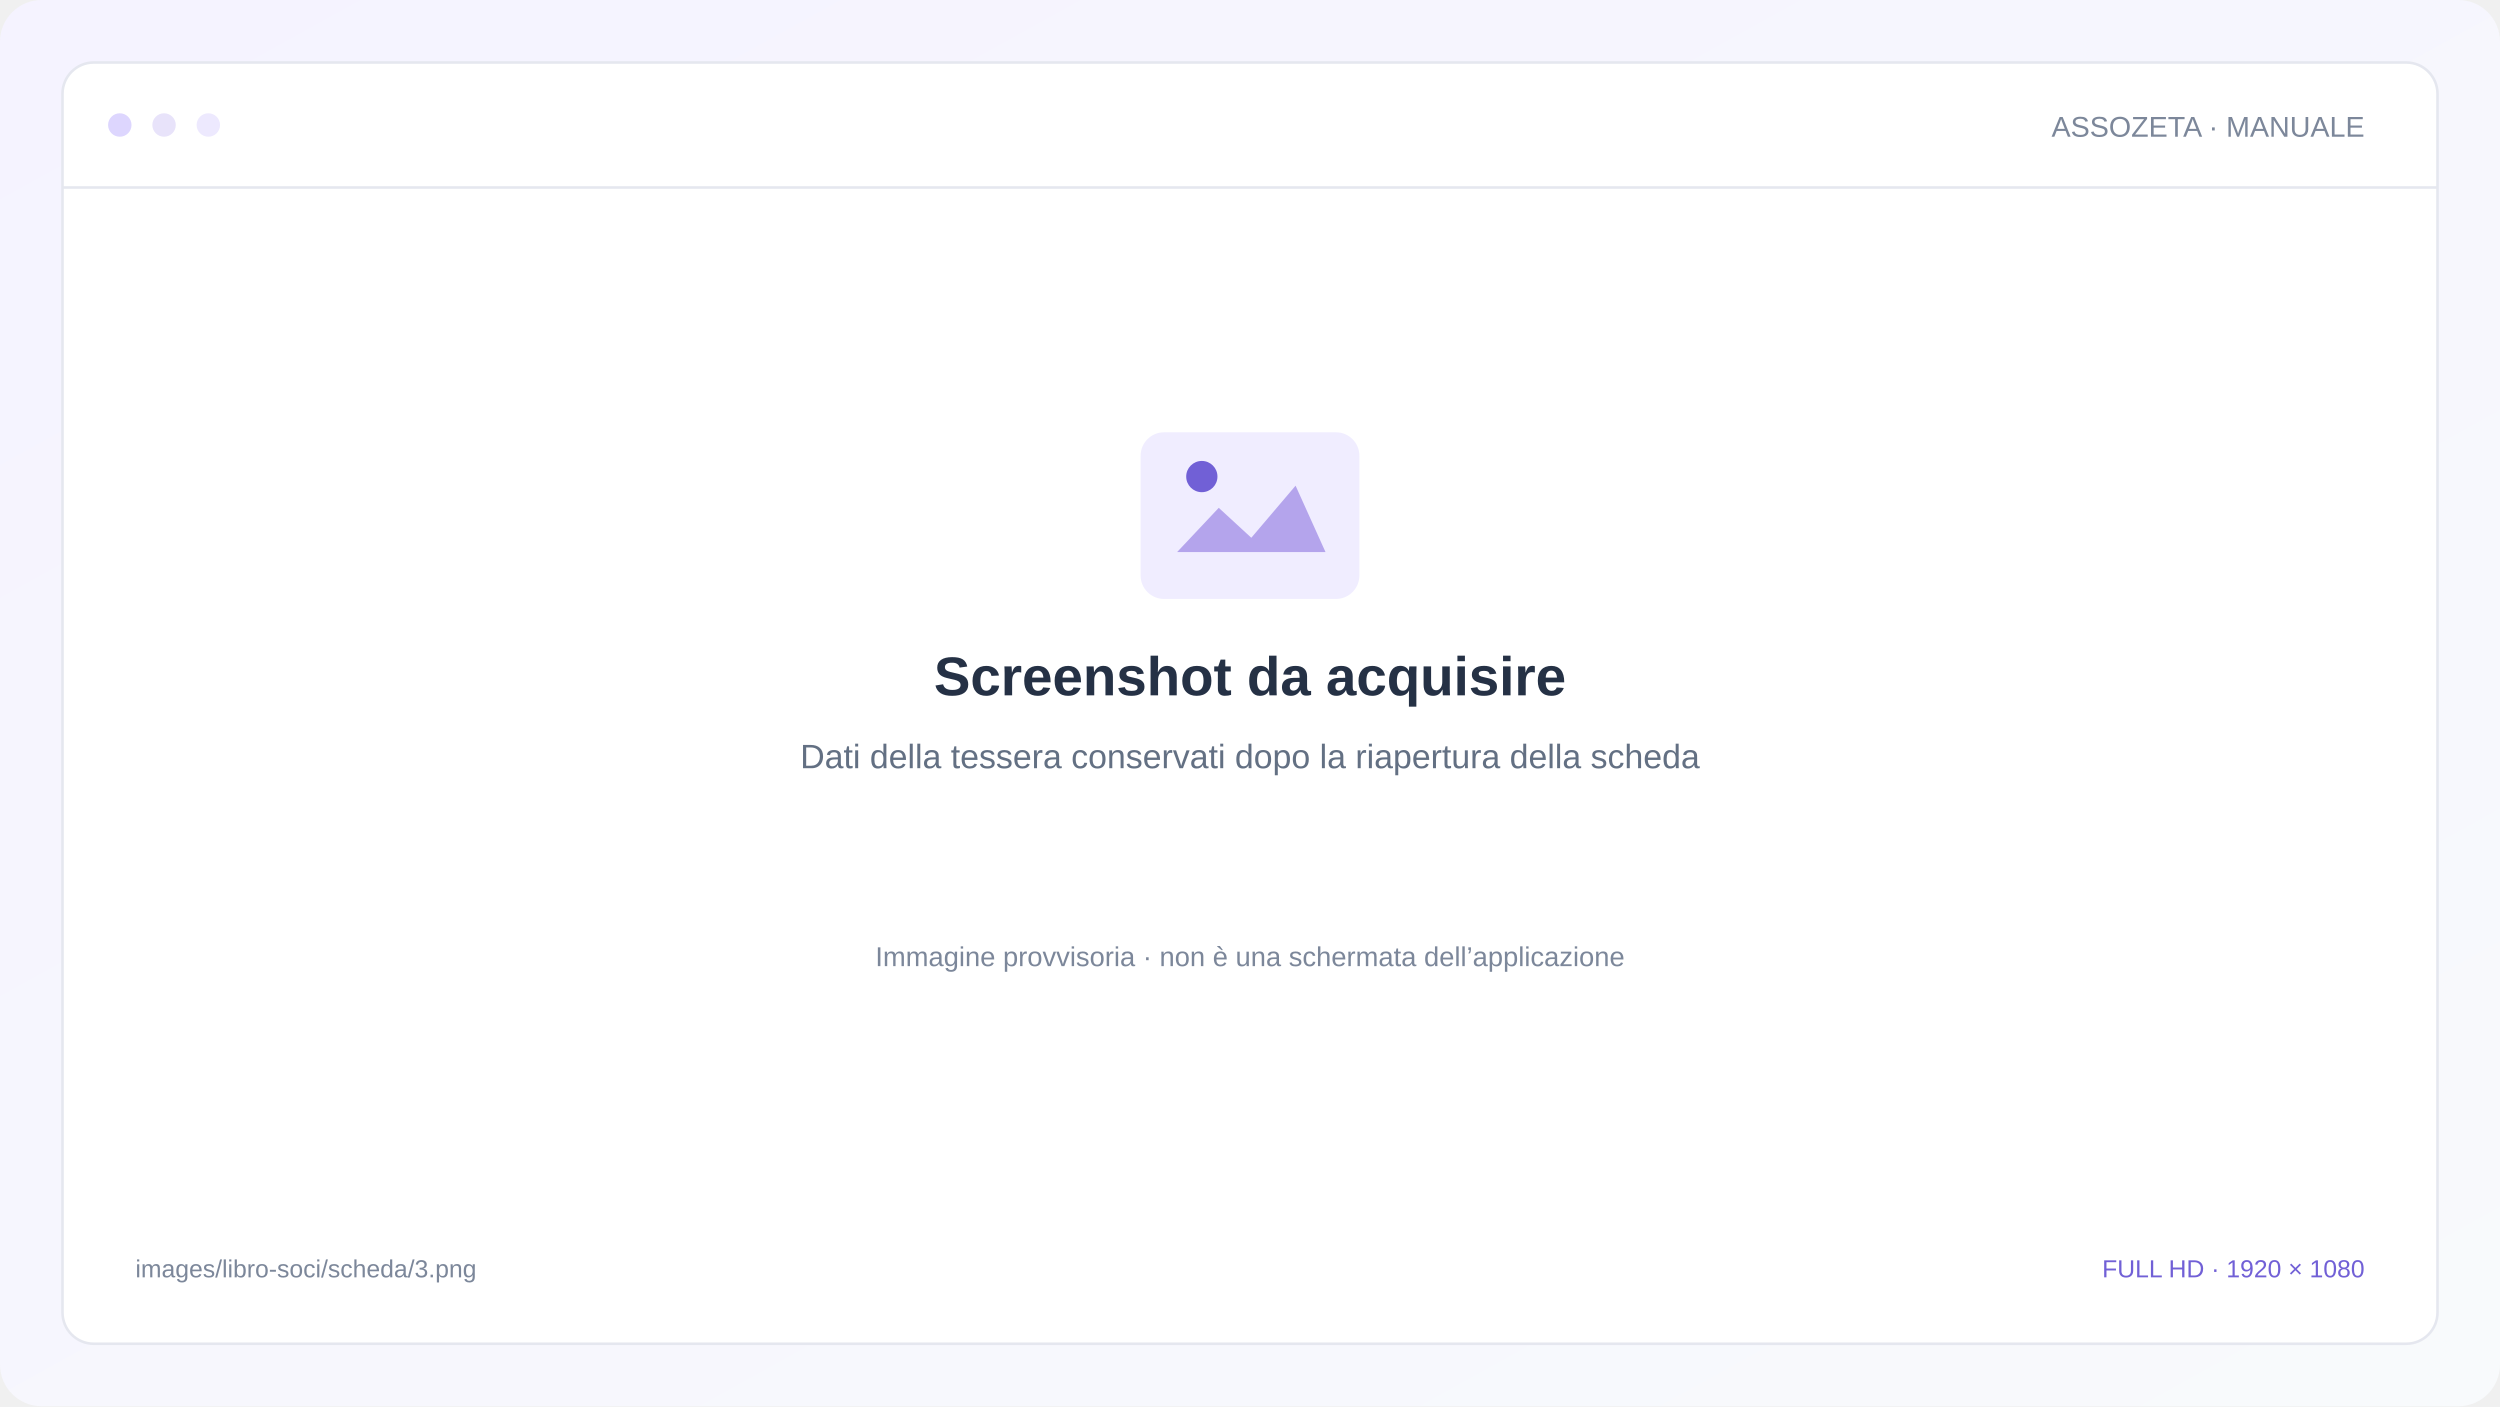
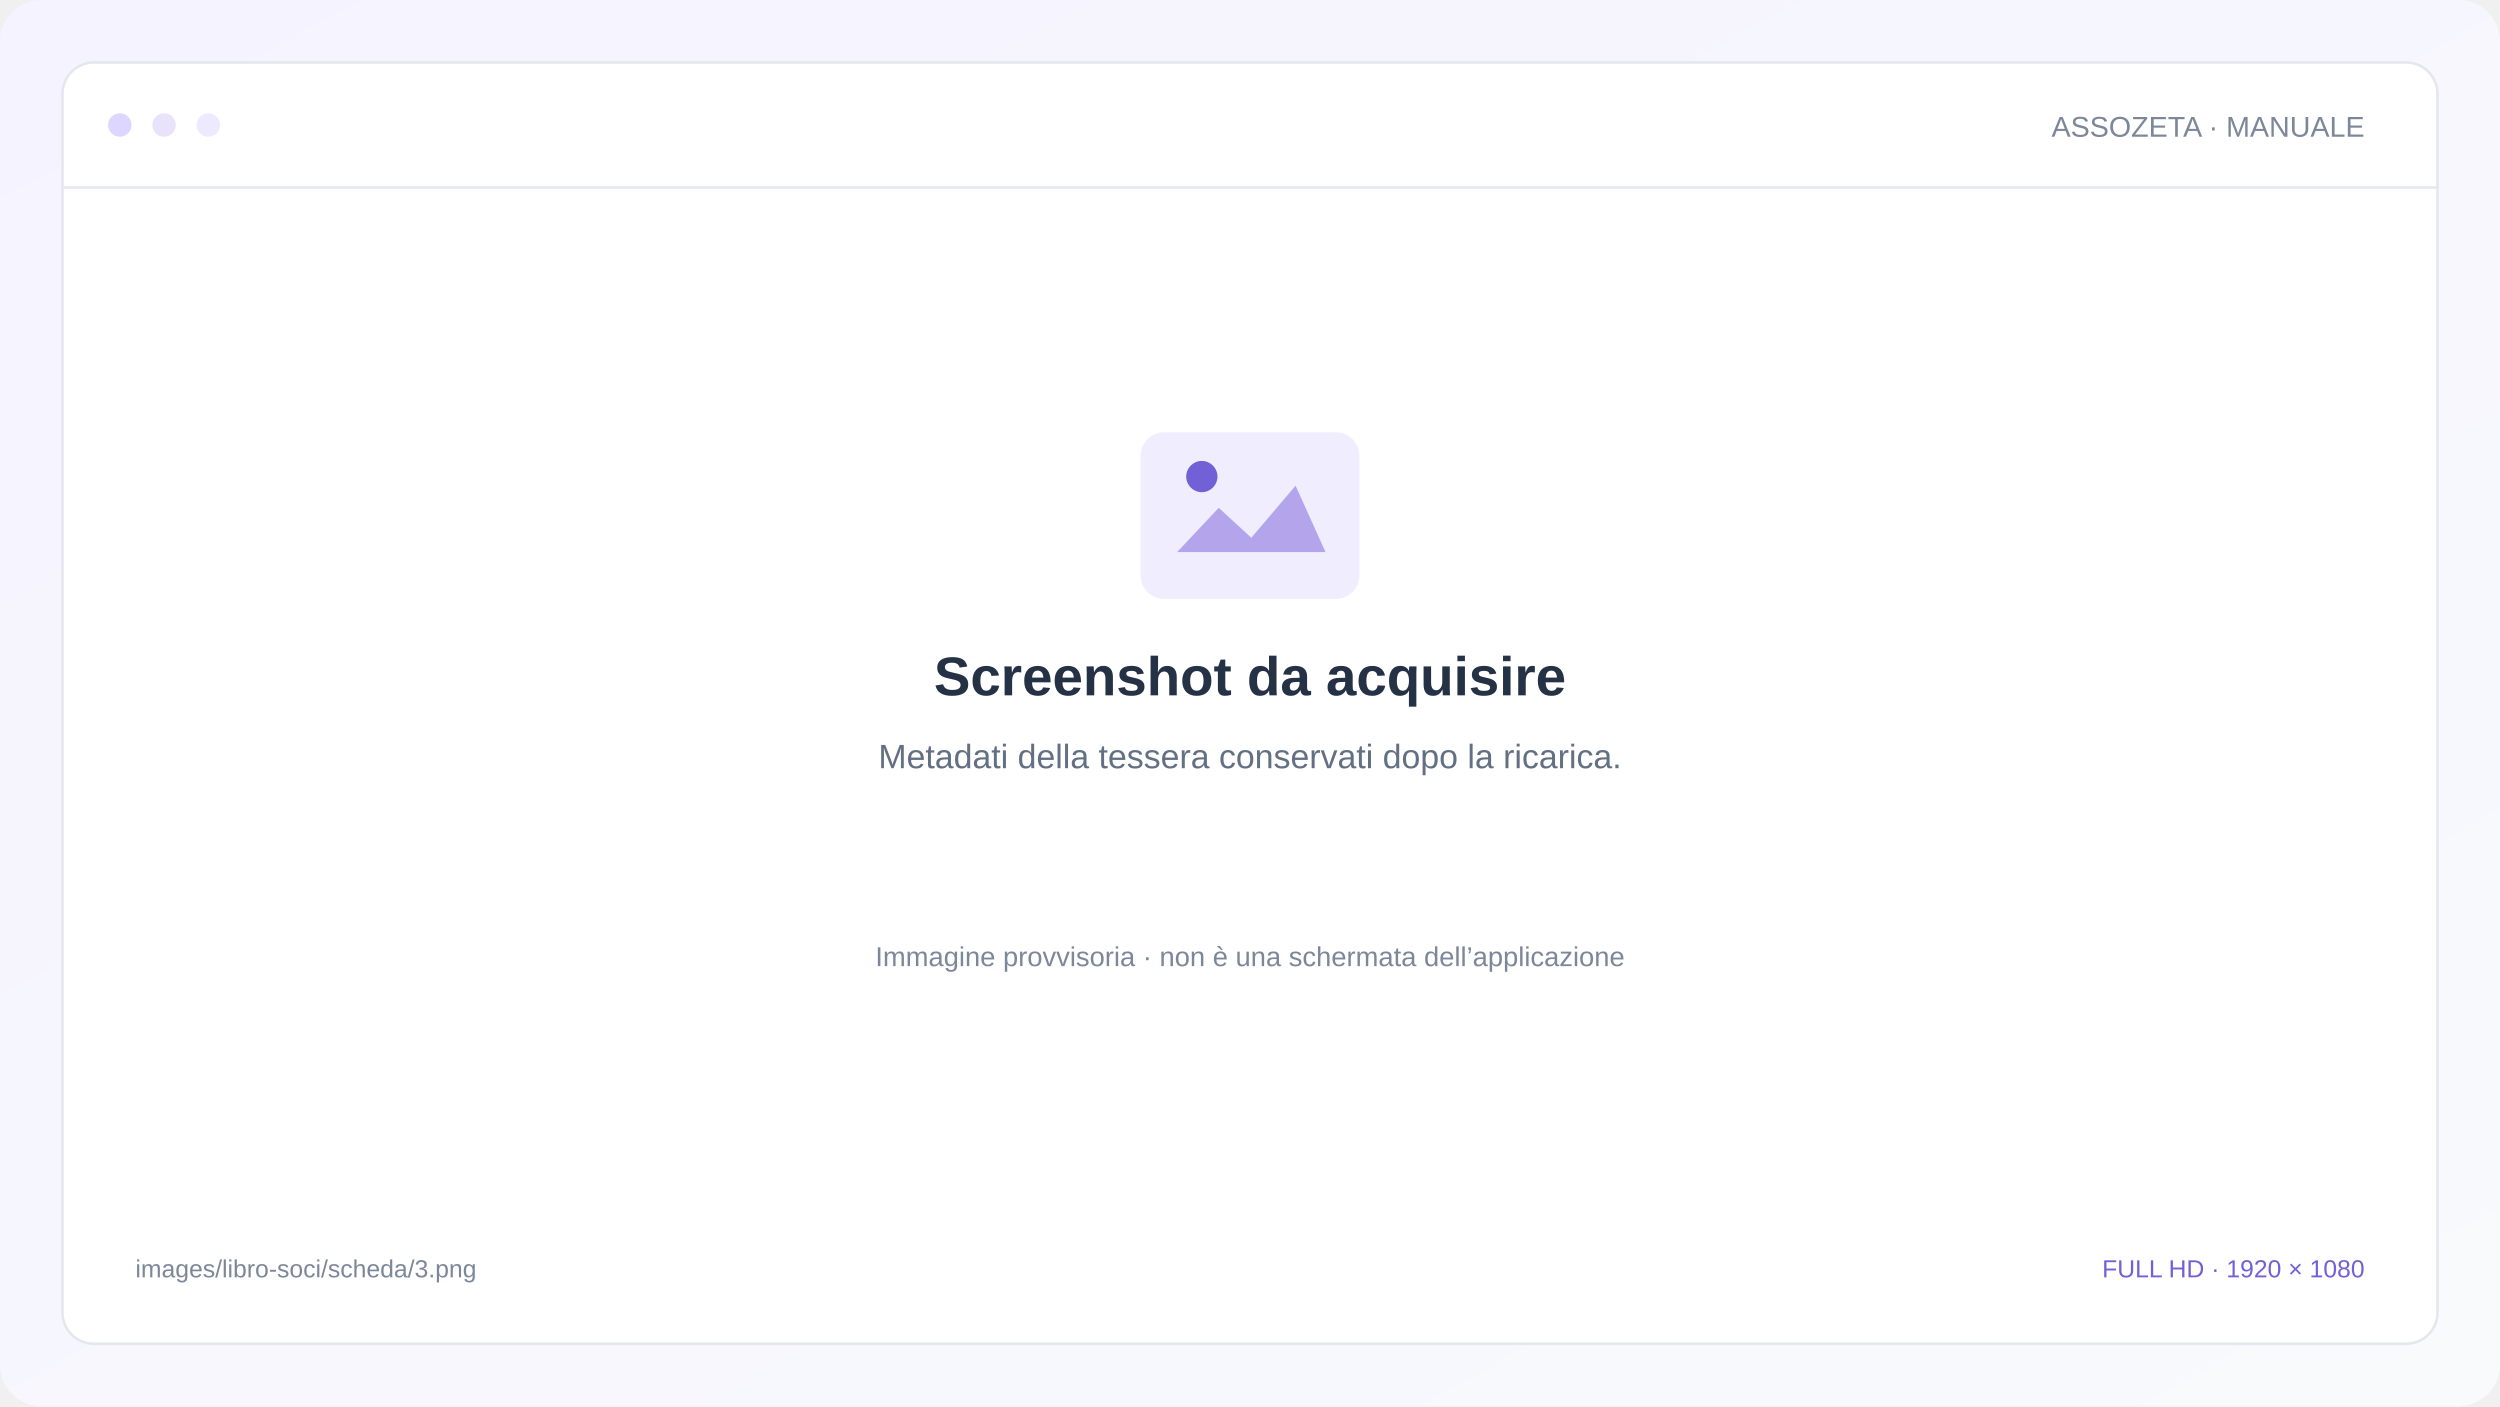
<svg xmlns="http://www.w3.org/2000/svg" width="1920" height="1080" viewBox="0 0 1920 1080" data-assozeta-manuale-placeholder="true" role="img" aria-labelledby="title description">
  <defs>
    <linearGradient id="surface" x2="1" y2="1">
      <stop stop-color="#f5f3ff" />
      <stop offset="1" stop-color="#f8fafc" />
    </linearGradient>
  </defs>
  <rect width="1920" height="1080" rx="32" fill="url(#surface)" />
  <rect x="48" y="48" width="1824" height="984" rx="24" fill="#fff" stroke="#e5e7ef" stroke-width="2" />
  <path d="M48 144H1872" stroke="#e5e7ef" stroke-width="2" />
  <circle cx="92" cy="96" r="9" fill="#ddd6fe" />
  <circle cx="126" cy="96" r="9" fill="#e8e3fa" />
  <circle cx="160" cy="96" r="9" fill="#ede9fe" />
  <text x="1816" y="105" text-anchor="end" font-family="Arial, sans-serif" font-size="22" fill="#7c879a">ASSOZETA · MANUALE</text>
  <rect x="876" y="332" width="168" height="128" rx="18" fill="#f0edff" />
  <path d="M904 424l32-34 25 23 34-40 23 51H904z" fill="#b4a4ec" />
  <circle cx="923" cy="366" r="12" fill="#7160d6" />
  <text x="960" y="534" text-anchor="middle" font-family="Arial, sans-serif" font-size="42" font-weight="700" fill="#253145">Screenshot da acquisire</text>
  <text x="960" y="590" text-anchor="middle" font-family="Arial, sans-serif" font-size="26" fill="#637083">
-     <tspan x="960" dy="0">Dati della tessera conservati dopo la riapertura della scheda</tspan>
+     <tspan x="960" dy="0">Metadati della tessera conservati dopo la ricarica.</tspan>
  </text>
  <text x="960" y="742" text-anchor="middle" font-family="Arial, sans-serif" font-size="21" fill="#7c879a">Immagine provvisoria · non è una schermata dell’applicazione</text>
  <text x="104" y="981" font-family="Arial, sans-serif" font-size="19" fill="#7c879a">images/libro-soci/scheda/3.png</text>
  <text x="1816" y="981" text-anchor="end" font-family="Arial, sans-serif" font-size="19" fill="#7160d6">FULL HD · 1920 × 1080</text>
</svg>
